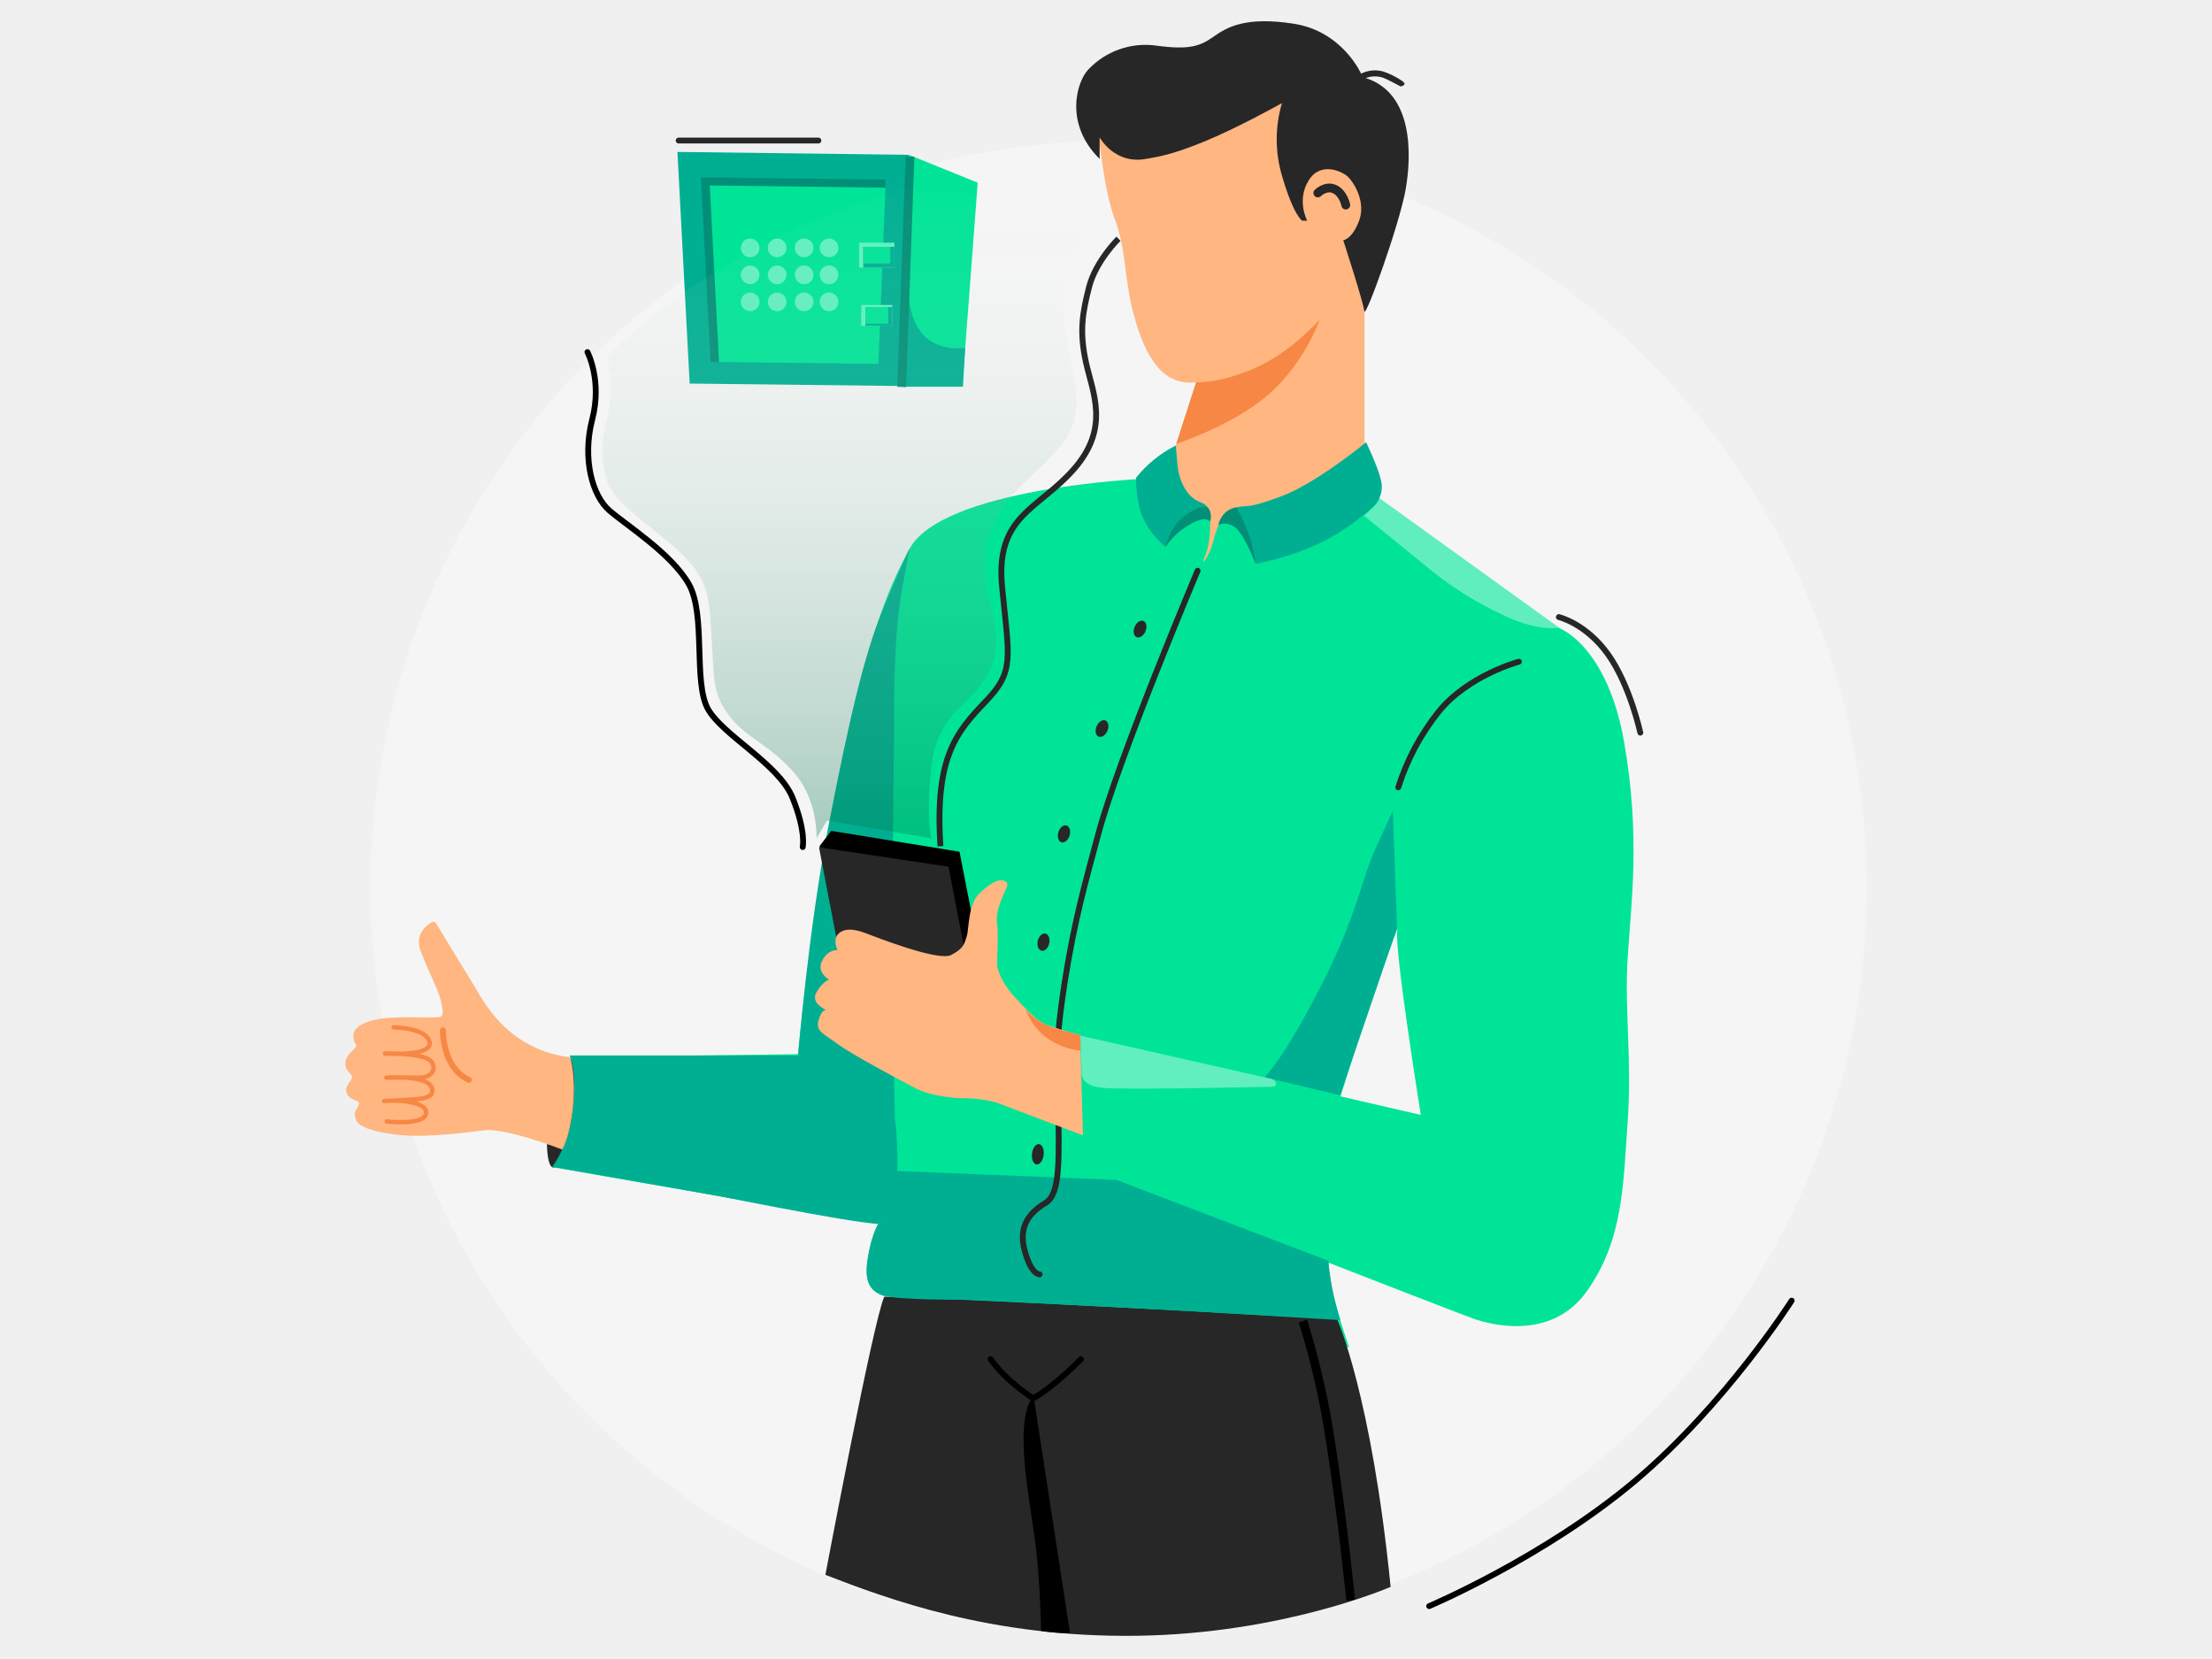
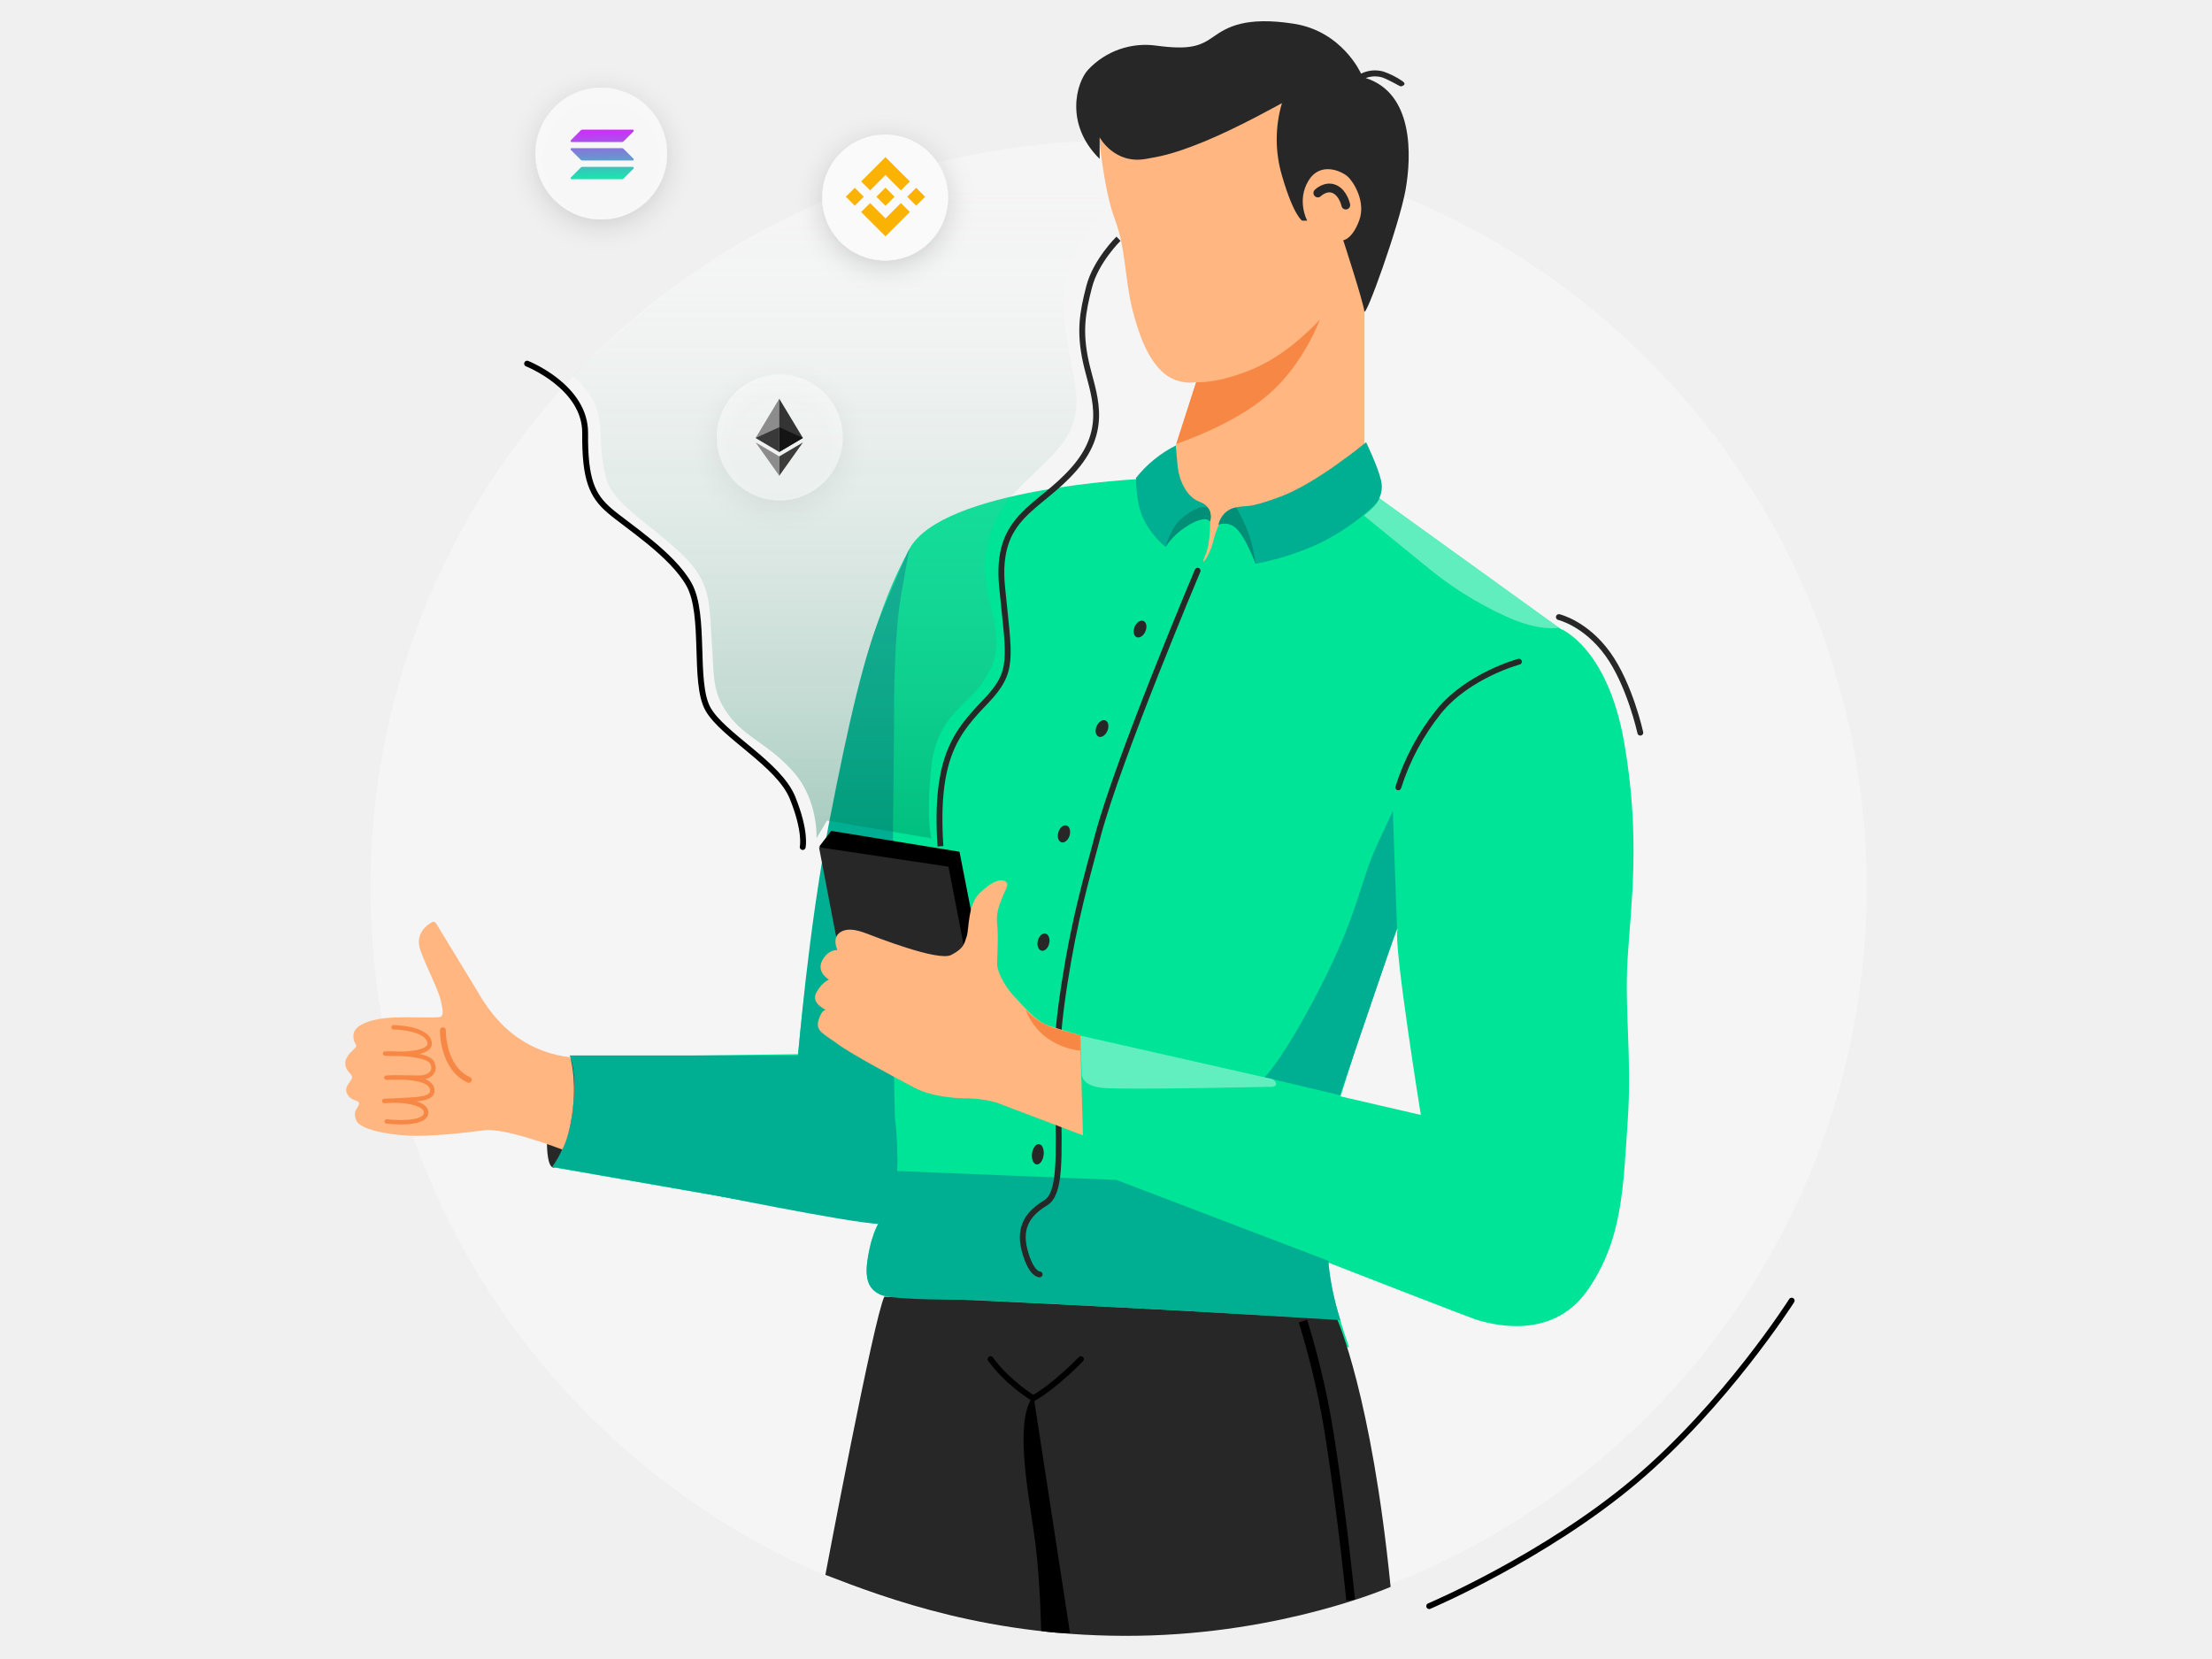
- <svg xmlns="http://www.w3.org/2000/svg" width="756" height="567" viewBox="0 0 756 567">
+ <svg xmlns="http://www.w3.org/2000/svg" xmlns:xlink="http://www.w3.org/1999/xlink" width="756" height="567" viewBox="0 0 756 567">
  <defs>
    <linearGradient id="linear-gradient" x1="0.5" x2="0.5" y2="1" gradientUnits="objectBoundingBox">
      <stop offset="0" stop-color="#fff" stop-opacity="0" />
      <stop offset="1" stop-color="#00724c" stop-opacity="0.322" />
    </linearGradient>
+     <filter id="Ellipse_74" x="267.5" y="34.5" width="70" height="70" filterUnits="userSpaceOnUse">
+       <feOffset dy="2" input="SourceAlpha" />
+       <feGaussianBlur stdDeviation="4.5" result="blur" />
+       <feFlood flood-opacity="0.161" />
+       <feComposite operator="in" in2="blur" />
+       <feComposite in="SourceGraphic" />
+     </filter>
+     <filter id="Ellipse_76" x="231.5" y="117.5" width="70" height="70" filterUnits="userSpaceOnUse">
+       <feOffset dy="3" input="SourceAlpha" />
+       <feGaussianBlur stdDeviation="4.5" result="blur-2" />
+       <feFlood flood-opacity="0.161" />
+       <feComposite operator="in" in2="blur-2" />
+       <feComposite in="SourceGraphic" />
+     </filter>
+     <filter id="Ellipse_75" x="169.5" y="18.5" width="72" height="72" filterUnits="userSpaceOnUse">
+       <feOffset dy="2" input="SourceAlpha" />
+       <feGaussianBlur stdDeviation="4.5" result="blur-3" />
+       <feFlood flood-opacity="0.161" />
+       <feComposite operator="in" in2="blur-3" />
+       <feComposite in="SourceGraphic" />
+     </filter>
+     <linearGradient id="linear-gradient-2" x1="0.907" y1="1.512" x2="0.355" y2="-3.91" gradientUnits="objectBoundingBox">
+       <stop offset="0" stop-color="#00ffa3" />
+       <stop offset="1" stop-color="#dc1fff" />
+     </linearGradient>
+     <linearGradient id="linear-gradient-3" x1="0.666" y1="5.175" x2="0.114" y2="-0.247" xlink:href="#linear-gradient-2" />
+     <linearGradient id="linear-gradient-4" x1="0.786" y1="3.356" x2="0.234" y2="-2.067" xlink:href="#linear-gradient-2" />
  </defs>
  <g id="herocover" transform="translate(-1060 -223)">
    <rect id="Rectangle_90" data-name="Rectangle 90" width="756" height="567" transform="translate(1060 223)" fill="#fff" opacity="0" />
    <g id="herocover-2" data-name="herocover" transform="translate(1178 230.251)">
      <ellipse id="Ellipse_73" data-name="Ellipse 73" cx="255.671" cy="255.417" rx="255.671" ry="255.417" transform="translate(8.638 40.749)" fill="#f5f5f5" />
      <g id="head" transform="translate(249.823)">
        <path id="Path_101" data-name="Path 101" d="M14413.4-826.05s1.65,18.9,5.484,28.968,3.309,20.289,6.088,31.184,6.218,17.809,11.027,21.754a13.883,13.883,0,0,0,10.708,2.743l-7.213,22.318-7.388,16.988,15.142,25.154,18.561-2.833,38.415-18.1v-68.478l4.885-33.555-2.541-22.028-15.824-18.316-33.946-6.2Z" transform="translate(-14405.692 864.749)" fill="#ffb681" />
        <path id="Path_99" data-name="Path 99" d="M14473.494-836.757a43.743,43.743,0,0,0,0,24.763c3.963,13.7,6.9,15.418,6.9,15.418h1.734s-3.7-6.792.4-13.612,11.5-3.237,13.469-1.445,6.3,8.613,3.872,15.058-5.434,6.676-5.434,6.676,6.909,21.228,7.2,24.234,11.95-29.45,14.089-41.358,2.719-33.126-13.595-38.3a8.987,8.987,0,0,1,5.787-.169c2.684,1.052,5.919,3.026,6.13,3.026s2.474-.5.579-1.842a27.031,27.031,0,0,0-6.524-3.262,10.728,10.728,0,0,0-7.577.737c0-.026-6.358-14.448-22.948-17.049s-22.949,1.214-27.515,4.451-8.236,4.537-19.45,3.035a26.822,26.822,0,0,0-23.295,8.15c-4.1,4.335-8.207,18.714,3.873,30.549v-7.355s5.028,9.335,15.838,7.355c4.064-.744,8.426-1.219,20.043-5.983S14473.494-836.757,14473.494-836.757Z" transform="translate(-14403.181 864.749)" fill="#272727" />
        <path id="Path_100" data-name="Path 100" d="M14434.243-801.909s-.845-4.135-3.868-5.469-5.691,1.334-5.691,1.334" transform="translate(-14342.11 864.749)" fill="none" stroke="#272727" stroke-linecap="round" stroke-width="3" />
        <path id="Path_102" data-name="Path 102" d="M14440.327-741.379l-6.772,21.071s19.345-6.271,31.545-16.892,17.515-25.607,17.515-25.607-9.942,11.329-22.37,16.7S14440.327-741.379,14440.327-741.379Z" transform="translate(-14399.353 864.749)" fill="#f78744" />
      </g>
      <path id="Path_107" data-name="Path 107" d="M14607.849-702.373l62.808,45.277s16,6.1,21.726,38.63,2.341,55.783,1.221,73.928,1.521,33.94,0,55.965-1.623,40.43-13.859,57.764-33.248,11.367-38.418,9.644-138.664-53.862-138.664-53.862a16.594,16.594,0,0,0,4.941-9.334c1.255-6.353-.706-33.414-.706-33.414l116.027,26.825s-9.335-57.807-8-63.219S14601.2-515.5,14601.2-515.5l-10.665,34.024s-1.121,37.636,2.016,50.181a198.476,198.476,0,0,0,5.854,19.758L14440.53-429.1s-8.566,0-6.73-11.828,3.93-12.732,3.93-12.732l-111.389-19.4s5.435-9.014,6.628-18.691a64.639,64.639,0,0,0-.795-18.956l77.877-.994s4.706-50.106,13.189-90.536,13.653-61.44,24.921-82.185,79.137-23.893,79.137-23.893l23.6,14.39s.286,7.391-1.71,11.893,1.3.511,2.646-4.456a33.377,33.377,0,0,1,2.182-6.451l4.733-2.46Z" transform="translate(-14255.322 864.749)" fill="#00e497" />
      <path id="Path_103" data-name="Path 103" d="M14462.831-720.851s4.02,8.279,5.087,12.948a9.147,9.147,0,0,1-2.531,8.911,77.542,77.542,0,0,1-18.56,12.731,95.006,95.006,0,0,1-21.776,6.951s-3.039-8.368-6.209-11.709-6.472-1.655-6.472-1.655a7.72,7.72,0,0,1,5.649-5.817c4.8-1.156,3.235.76,15.551-3.775S14462.831-720.851,14462.831-720.851Z" transform="translate(-14113.938 864.749)" fill="#00af92" />
      <path id="Path_104" data-name="Path 104" d="M14496.188-693.73s1.469-4.935-3.467-6.714-7.294-8-7.693-12.717-.577-6.581-.577-6.581a40.81,40.81,0,0,0-13.606,11.071c.045.044-.177,8.359,2.624,14.184a28.547,28.547,0,0,0,7.47,9.382,24.255,24.255,0,0,1,5.856-6.086c3.449-2.345,4.7-2.879,6.652-3.3A2.548,2.548,0,0,1,14496.188-693.73Z" transform="translate(-14200.6 864.749)" fill="#00af92" />
      <path id="Path_105" data-name="Path 105" d="M14476.106-694.639c-3.677,3.3-5.284,9.514-5.284,9.514a23.758,23.758,0,0,1,5.15-5.572c3.157-2.4,5.633-3.51,7.463-3.809a2.759,2.759,0,0,1,2.625.688s.786-2.6-.548-4.31S14479.783-697.94,14476.106-694.639Z" transform="translate(-14190.475 864.749)" fill="#028f77" />
      <path id="Path_106" data-name="Path 106" d="M14461.629-698.588a62.083,62.083,0,0,1,4.428,9.616,49.554,49.554,0,0,1,2.133,9.66s-2.96-8.106-6.039-11.551a5.812,5.812,0,0,0-6.625-1.825,8.377,8.377,0,0,1,2.2-3.975A7.189,7.189,0,0,1,14461.629-698.588Z" transform="translate(-14157.076 864.749)" fill="#028f77" />
      <path id="Path_108" data-name="Path 108" d="M14584.277-421.074s11.716,25.806,18.266,91.418c0,0-36.539,16.026-86.685,16.715s-85.473-12.709-106.5-20.808c0,0,16.588-87.961,20.156-95.1,0,0,21.337.7,60.187,2.647s95.211,5.127,95.211,5.127" transform="translate(-14245.268 864.749)" fill="#272727" />
      <path id="Path_109" data-name="Path 109" d="M14439.334-325.622s-2.742-27.562-6.788-53.542a279.7,279.7,0,0,0-9.337-41.23c.063.194.03.095,0,0-.023-.075-.12-.367-.189-.574h0" transform="translate(-14095.715 865.241)" fill="none" stroke="#000" stroke-width="3" />
      <path id="Path_110" data-name="Path 110" d="M14546.1-407.481s-8.617,9.014-16.3,13.388c0,0-8.882-5.435-14.581-13.388" transform="translate(-14294.674 864.749)" fill="none" stroke="#000" stroke-linecap="round" stroke-width="2" />
      <path id="Path_111" data-name="Path 111" d="M14522.365-394.755l12.46,80.936a70.123,70.123,0,0,1-9.882-.755s-.236-15.665-1.883-29.3-6.9-37.565-2.274-48.476l1.128-2.4Z" transform="translate(-14287.111 864.749)" />
      <path id="Path_112" data-name="Path 112" d="M14351.86-621.595s-3.579-16.437-11.135-26.909-16.7-12.593-16.7-12.593" transform="translate(-13909.244 864.749)" fill="none" stroke="#272727" stroke-linecap="round" stroke-width="2" />
      <path id="Path_113" data-name="Path 113" d="M14406.737-645.853s-17.365,4.639-27.439,17.1a80,80,0,0,0-13.786,25.849" transform="translate(-14005.611 864.749)" fill="none" stroke="#272727" stroke-linecap="round" stroke-width="2" />
      <path id="Path_114" data-name="Path 114" d="M14418.488-657.478s-6.565,1.418-17.908-3.771a121.788,121.788,0,0,1-27.905-17.573c-8.326-6.818-20.815-16.954-20.815-16.954s4.638-3.531,5.313-5.909Z" transform="translate(-14003.709 864.749)" fill="#fff" opacity="0.38" />
      <path id="Path_115" data-name="Path 115" d="M14584.48-439.685a96.77,96.77,0,0,0,3.977,18.864l-54.45-3.263-72.245-3.722s-26.159.29-30.341-1.647-6.729-5.105-3.249-18.333c2.97-8.772,3.425-6.974,5.617-13.831a61.84,61.84,0,0,0,2.583-10.188l75.533,3.059,72.575,27.7Z" transform="translate(-14248.357 864.749)" fill="#00af92" />
      <path id="Path_116" data-name="Path 116" d="M14451.023-594.854l1.427,39.971-19.476,57.2-25.8-6.118s6.322-5.914,19.17-31,13.562-36.046,19.17-48.18S14451.023-594.854,14451.023-594.854Z" transform="translate(-14092.988 864.749)" fill="#00af92" />
      <ellipse id="Ellipse_60" data-name="Ellipse 60" cx="4" cy="19" rx="4" ry="19" transform="translate(75.01 392.334) rotate(-172)" fill="#272727" />
      <path id="Path_117" data-name="Path 117" d="M14693-668.14c-2.692,16.3-2.307,43.791-2.307,43.791l-.628,64.235s.4,65.341,1.194,75.813,1.058,11-1.194,18.293a79.607,79.607,0,0,1-4.9,12.328l-111.316-19.552s5.834-7.158,7.159-20.149-1.193-17.9-1.193-17.9h78.077s3.447-42.75,10.473-78.938,12.237-58.246,18.1-72.377,9.466-21.862,9.466-21.862" transform="translate(-14503.125 864.749)" fill="#00af92" />
      <path id="Path_118" data-name="Path 118" d="M14645.72-489.485s-.647,10.55-9.9,16.825-21.631,8.079-31.983,8.628-25.884-.706-25.884-.706,52.4,10.746,61.809,10.981c-.078-.078,6.509-9.02,6.667-18.9A133.386,133.386,0,0,0,14645.72-489.485Z" transform="translate(-14457.756 864.749)" fill="#00af92" />
      <path id="Path_119" data-name="Path 119" d="M14535.085-676.941s-27.106,64.181-34.052,90.391c-4.035,15.228-8.01,28.591-11.426,50.629s-2.428,27.95-2.24,37.524c.448,22.85.9,34.388-4.256,37.524s-9.408,7.617-7.168,16.13,5.151,8.289,5.151,8.289" transform="translate(-14243.777 864.749)" fill="none" stroke="#272727" stroke-linecap="round" stroke-linejoin="round" stroke-width="2" />
      <ellipse id="Ellipse_53" data-name="Ellipse 53" cx="2" cy="3" rx="2" ry="3" transform="matrix(-0.921, -0.391, 0.391, -0.921, 272.307, 211.292)" fill="#272727" />
      <ellipse id="Ellipse_54" data-name="Ellipse 54" cx="2" cy="3" rx="2" ry="3" transform="matrix(-0.921, -0.391, 0.391, -0.921, 259.307, 245.292)" fill="#272727" />
      <ellipse id="Ellipse_55" data-name="Ellipse 55" cx="2" cy="3" rx="2" ry="3" transform="translate(246.674 281.202) rotate(-163)" fill="#272727" />
      <ellipse id="Ellipse_56" data-name="Ellipse 56" cx="2" cy="3" rx="2" ry="3" transform="translate(239.912 318.122) rotate(-167)" fill="#272727" />
      <ellipse id="Ellipse_57" data-name="Ellipse 57" cx="2" cy="3.5" rx="2" ry="3.5" transform="translate(238.258 390.97) rotate(-173)" fill="#272727" />
      <path id="Path_120" data-name="Path 120" d="M14563.548-790.41s-7.765,7.608-10.04,16.472-3.374,15.217-1.1,25.649,8.313,22.3-3.922,36.414-27.138,15.942-24.707,40.572,4.235,28.708-5.569,38.983-17.55,18.805-15.511,49.553" transform="translate(-14299.281 864.749)" fill="none" stroke="#272727" stroke-width="2" />
      <path id="Path_147" data-name="Path 147" d="M6578.525-2703.083l-6.22-31.813-43.846-7.138-3.977,5.2,6.832,35.382Z" transform="translate(-6362.371 3018.749)" />
      <path id="Path_146" data-name="Path 146" d="M6578.729-2696.557l-6.424-33.241-44.253-6.628,6.729,35.076Z" transform="translate(-6366.143 3018.749)" fill="#272727" />
      <path id="Path_145" data-name="Path 145" d="M6579.137-2672.186l.966,34.225-29.746-11.283a41.421,41.421,0,0,0-9.186-1.373c-3.862.061-12.49-.423-18.4-3.5s-21.872-11.615-26.578-15.114-7.6-4.284-6.456-8.145,2.595-3.439,2.595-3.439-5.37-2.232-3.379-5.913,4.344-4.465,4.344-4.465-4.344-2.443-2.353-6.426,5.249-3.681,5.249-3.681-1.87-3.771.543-5.762,5.973-1.177,9.111,0,24.736,9.744,29.2,7.451,4.466-3.922,5.31-6.335.332-10.89,4.435-14.812,6.818-4.948,8.628-4.1.181,2.775-.6,4.887-2.594,5.491-2.051,9.835-.121,12.64,0,14.028,1.448,6,6.094,10.951,7.482,8.4,12.127,9.91S6579.137-2672.186,6579.137-2672.186Z" transform="translate(-6327.973 3018.749)" fill="#ffb681" />
      <path id="Path_148" data-name="Path 148" d="M6508.139-2672.135v5.2a23.557,23.557,0,0,1-11.371-4.316,21.609,21.609,0,0,1-7.333-9.7,22.335,22.335,0,0,0,10.164,6.451C6505.819-2672.785,6508.139-2672.135,6508.139-2672.135Z" transform="translate(-6256.936 3018.749)" fill="#f78744" />
-       <path id="Path_149" data-name="Path 149" d="M6584.154-2905.67s5.1,9.687,1.632,23.045,0,26.052,5.914,31.151,21.363,14.836,27.174,25.237,1.427,33.394,6.423,42.469,24.268,18.813,28.958,30.437,3.467,16.824,3.467,16.824" transform="translate(-6501.383 3018.749)" fill="none" stroke="#000" stroke-linecap="round" stroke-linejoin="round" stroke-width="2" />
+       <path id="Path_149" data-name="Path 149" d="M6563.528-2901.718s19.981,7.88,19.841,23.781,2.417,21.365,8.331,26.463,21.363,14.836,27.174,25.237,1.427,33.394,6.423,42.469,24.268,18.813,28.958,30.437,3.467,16.824,3.467,16.824" transform="translate(-6501.383 3018.749)" fill="none" stroke="#000" stroke-linecap="round" stroke-linejoin="round" stroke-width="2" />
      <path id="Path_150" data-name="Path 150" d="M6739.35-2664.672a38.489,38.489,0,0,1-17.869-6.66c-8.958-6.173-13.553-15.5-14.759-17.4s-13.03-21.373-13.03-21.373-.558-1.346-1.718-.65-6.033,3.6-3.759,9.77,6.034,13.135,6.916,17.033.789,4.78,0,5.43-12.208-.186-18.751.464-10.941,2.819-11.127,5.743,1.393,3.2.882,4.084-3.9,3.063-3.667,5.894,2.645,3.342,2.274,4.781-3.016,3.063-1.531,5.616,4.409,1.694,3.9,3.411-2.135,2.042-.975,5.291,10.384,4.943,17.717,5.361,19.042-.905,26.188-1.833,26.56,6.587,26.56,6.587,2.6-4.039,3.708-14.551S6739.35-2664.672,6739.35-2664.672Z" transform="translate(-6662.458 3018.749)" fill="#ffb681" />
      <path id="Path_151" data-name="Path 151" d="M6487.058-2657.441l-64.528-14.6.482,13.274s-.181,3.862,7.18,4.585,56.866-.38,56.866-.38,2.606.317,2.311-1.2S6487.058-2657.441,6487.058-2657.441Z" transform="translate(-6171.284 3018.749)" fill="#61efbf" />
-       <g id="Group_160" data-name="Group 160" transform="translate(113.527 40.78)">
-         <path id="Path_152" data-name="Path 152" d="M6496.476-2989.723l4.179,79.167,71.75.828,3.2-79Z" transform="translate(-6496.476 2993.616)" fill="#00af92" />
-         <path id="Path_153" data-name="Path 153" d="M6496.475-2989.723l3.333,63.144,57.229.66,2.55-63.014Z" transform="translate(-6488.468 3002.286)" fill="#028f77" />
-         <path id="Path_155" data-name="Path 155" d="M6496.476-2989.723l3.171,60.375,54.467.632,2.427-60.251Z" transform="translate(-6485.422 3005.084)" fill="#00e497" />
-         <circle id="Ellipse_61" data-name="Ellipse 61" cx="3.193" cy="3.193" r="3.193" transform="translate(21.658 33.497)" fill="#61efbf" />
-         <circle id="Ellipse_68" data-name="Ellipse 68" cx="3.193" cy="3.193" r="3.193" transform="translate(21.658 42.72)" fill="#61efbf" />
-         <circle id="Ellipse_72" data-name="Ellipse 72" cx="3.193" cy="3.193" r="3.193" transform="translate(21.658 51.944)" fill="#61efbf" />
-         <circle id="Ellipse_62" data-name="Ellipse 62" cx="3.193" cy="3.193" r="3.193" transform="translate(30.882 33.497)" fill="#61efbf" />
-         <circle id="Ellipse_67" data-name="Ellipse 67" cx="3.193" cy="3.193" r="3.193" transform="translate(30.882 42.72)" fill="#61efbf" />
-         <circle id="Ellipse_71" data-name="Ellipse 71" cx="3.193" cy="3.193" r="3.193" transform="translate(30.882 51.944)" fill="#61efbf" />
-         <circle id="Ellipse_63" data-name="Ellipse 63" cx="3.193" cy="3.193" r="3.193" transform="translate(40.105 33.497)" fill="#61efbf" />
-         <circle id="Ellipse_66" data-name="Ellipse 66" cx="3.193" cy="3.193" r="3.193" transform="translate(40.105 42.72)" fill="#61efbf" />
-         <circle id="Ellipse_70" data-name="Ellipse 70" cx="3.193" cy="3.193" r="3.193" transform="translate(40.105 51.944)" fill="#61efbf" />
-         <circle id="Ellipse_64" data-name="Ellipse 64" cx="3.193" cy="3.193" r="3.193" transform="translate(48.62 33.497)" fill="#61efbf" />
-         <circle id="Ellipse_65" data-name="Ellipse 65" cx="3.193" cy="3.193" r="3.193" transform="translate(48.62 42.72)" fill="#61efbf" />
-         <circle id="Ellipse_69" data-name="Ellipse 69" cx="3.193" cy="3.193" r="3.193" transform="translate(48.62 51.944)" fill="#61efbf" />
-         <path id="Path_154" data-name="Path 154" d="M6497.074-2995.21h47.75" transform="translate(-6496.649 2995.21)" fill="none" stroke="#272727" stroke-linecap="round" stroke-linejoin="round" stroke-width="2" />
-         <g id="Group_158" data-name="Group 158" transform="translate(62.101 34.916)">
-           <rect id="Rectangle_88" data-name="Rectangle 88" width="12.062" height="8.514" fill="#61efbf" />
-           <rect id="Rectangle_89" data-name="Rectangle 89" width="10.643" height="7.095" transform="translate(1.419 1.419)" fill="#00af92" />
-           <rect id="Rectangle_87" data-name="Rectangle 87" width="9.224" height="5.676" transform="translate(1.419 1.419)" fill="#00e497" />
-         </g>
-         <g id="Group_159" data-name="Group 159" transform="translate(62.81 56.201)">
-           <rect id="Rectangle_88-2" data-name="Rectangle 88" width="10.643" height="7.095" fill="#61efbf" />
-           <rect id="Rectangle_89-2" data-name="Rectangle 89" width="9.224" height="6.386" transform="translate(1.419 0.71)" fill="#00af92" />
-           <rect id="Rectangle_87-2" data-name="Rectangle 87" width="7.805" height="5.676" transform="translate(1.419 0.71)" fill="#00e497" />
-         </g>
-         <path id="Path_156" data-name="Path 156" d="M6606.806-2988.615l23.5,9.511-5.258,69.564H6603.9Z" transform="translate(-6527.679 2993.512)" fill="#00e497" />
-         <path id="Path_157" data-name="Path 157" d="M6607.35-2926s-1.2,9.262,4.063,16.316,15.142,5.455,15.142,5.455l-.752,13.262h-20.034Z" transform="translate(-6528.223 2975.106)" fill="#00af92" />
-         <line id="Line_17" data-name="Line 17" x1="2.838" y2="78.757" transform="translate(76.646 5.47)" fill="none" stroke="#028f77" stroke-width="3" />
-       </g>
-       <path id="Path_158" data-name="Path 158" d="M6652.723-2954.705s-17.447,15.75-14.986,36.914,5.906,24.609,3.445,35.437-18.209,20.179-24.116,29.531-8.367,19.2-4.43,33.961,1.476,20.18-3.446,27.07-15.046,11.074-16.838,28.1,0,24.195,0,24.195l-35.62-6.049-3.584,6.049s.672-12.993-7.841-22.626-16.354-11.65-22.179-19.49-4.929-13.218-5.825-25.763,0-19.49-10.3-29.347-23.076-16.914-25.54-25.2a36.449,36.449,0,0,1,0-20.427c1.345-4.216,2.016-14.857,0-21.8,0,0,55.11-60.487,163.539-68.776Z" transform="translate(-6392.084 3018.749)" fill="url(#linear-gradient)" />
+       <path id="Path_158" data-name="Path 158" d="M6652.723-2954.705s-17.447,15.75-14.986,36.914,5.906,24.609,3.445,35.437-18.209,20.179-24.116,29.531-8.367,19.2-4.43,33.961,1.476,20.18-3.446,27.07-15.046,11.074-16.838,28.1,0,24.195,0,24.195l-35.62-6.049-3.584,6.049s.672-12.993-7.841-22.626-16.354-11.65-22.179-19.49-4.929-13.218-5.825-25.763,0-19.49-10.3-29.347-23.076-16.914-25.54-25.2-1.765-14.8-2.522-20.432-3.578-10.2-9.1-15.261c0,0,21.117-20.672,41.89-35.4s44.784-19.274,44.784-19.274,53.251-17.949,88.491-20.643Z" transform="translate(-6392.084 3018.749)" fill="url(#linear-gradient)" />
      <path id="Path_159" data-name="Path 159" d="M16.927.558S3.709-1.691,3.314,2.844C3.108,5.22,6.889,6.6,10.939,7.236a37.464,37.464,0,0,0,6.473.339s-3.492.015-7.748,0C5.718,7.558.985,7.587.84,10.1c-.724,5.831,15.439,5.415,15.439,5.415S8.134,15.2,5.273,14.935s-6.382,1.142-4.938,4.8,15.944,4.04,15.944,4.04S.124,21.755.879,26.829s12.031,5.736,12.031,5.736" transform="translate(31.102 375.706) rotate(177)" fill="none" stroke="#f78744" stroke-linecap="round" stroke-linejoin="round" stroke-width="1.5" />
      <path id="Path_160" data-name="Path 160" d="M6698.4-2673.89s-.241,12.837,8.87,16.955" transform="translate(-6665.029 3018.749)" fill="none" stroke="#f78744" stroke-linecap="round" stroke-width="2" />
      <path id="Path_161" data-name="Path 161" d="M6370.184-2581.476s-22.571,35.508-53.542,61.608-70.345,42.79-70.345,42.79" transform="translate(-5875.842 3018.749)" fill="none" stroke="#000" stroke-linecap="round" stroke-width="2" />
+       <g id="Group_172" data-name="Group 172" transform="translate(-1178 -231.251)">
+         <g id="Group_170" data-name="Group 170" transform="translate(3.2 3.2)">
+           <g id="Group_166" data-name="Group 166" transform="translate(1337.875 266.875)">
+             <g transform="matrix(1, 0, 0, 1, -281.07, -46.07)" filter="url(#Ellipse_74)">
+               <circle id="Ellipse_74-2" data-name="Ellipse 74" cx="21.5" cy="21.5" r="21.5" transform="translate(281 46)" fill="#fafafa" />
+             </g>
+             <g id="Layer_2" data-name="Layer 2" transform="translate(8.014 7.617)">
+               <g id="Layer_1" data-name="Layer 1">
+                 <path id="Path_172" data-name="Path 172" d="M8.284,11.384l5.261-5.261,5.264,5.264,3.061-3.061L13.546,0,5.223,8.322l3.061,3.061M0,13.546l3.061-3.062,3.061,3.061L3.061,16.606Zm8.284,2.162,5.261,5.261,5.264-5.263,3.063,3.06,0,0-8.325,8.325L5.223,18.769l0,0,3.066-3.057m12.684-2.16,3.061-3.061,3.061,3.061L24.03,16.608Z" fill="#fbb303" />
+                 <path id="Path_173" data-name="Path 173" d="M969.4,966.3h0L966.3,963.19l-2.3,2.3h0l-.264.264-.544.544,0,0,0,0,3.1,3.1L969.4,966.3v0h0" transform="translate(-952.752 -952.752)" fill="#fbb303" />
+               </g>
+             </g>
+           </g>
+         </g>
+         <g id="Group_171" data-name="Group 171" transform="translate(2.704 2.704)">
+           <g id="Group_165" data-name="Group 165" transform="translate(1301.894 348.894)">
+             <g transform="matrix(1, 0, 0, 1, -244.6, -127.6)" filter="url(#Ellipse_76)">
+               <circle id="Ellipse_76-2" data-name="Ellipse 76" cx="21.5" cy="21.5" r="21.5" transform="translate(245 128)" fill="#fff" opacity="0.4" />
+             </g>
+             <g id="Layer_x0020_1" transform="translate(13.658 8.679)">
+               <g id="_1421394342400">
+                 <g id="Group_163" data-name="Group 163">
+                   <path id="Path_164" data-name="Path 164" d="M383.677,0,383.5.6V18l.177.176,8.078-4.775Z" transform="translate(-375.598)" fill="#343434" />
+                   <path id="Path_165" data-name="Path 165" d="M8.078,0,0,13.4l8.078,4.775V0Z" fill="#8c8c8c" />
+                   <path id="Path_166" data-name="Path 166" d="M387.339,729.663l-.1.121v6.2l.1.291,8.083-11.384Z" transform="translate(-379.261 -709.954)" fill="#3c3c3b" />
+                   <path id="Path_167" data-name="Path 167" d="M8.078,736.274v-6.611L0,724.89Z" transform="translate(0 -709.954)" fill="#8c8c8c" />
+                   <path id="Path_168" data-name="Path 168" d="M392.07,480.777,400.148,476l-8.078-3.672Z" transform="translate(-383.992 -462.598)" fill="#141414" />
+                   <path id="Path_169" data-name="Path 169" d="M0,476l8.078,4.775V472.33Z" transform="translate(0 -462.598)" fill="#393939" />
+                 </g>
+               </g>
+             </g>
+           </g>
+         </g>
+         <g id="Group_169" data-name="Group 169" transform="translate(2.588 2.588)">
+           <g id="Group_164" data-name="Group 164" transform="translate(1240.899 251.899)">
+             <g transform="matrix(1, 0, 0, 1, -183.49, -30.49)" filter="url(#Ellipse_75)">
+               <circle id="Ellipse_75-2" data-name="Ellipse 75" cx="22.5" cy="22.5" r="22.5" transform="translate(183 30)" fill="#fafafa" opacity="0.85" />
+             </g>
+             <g id="solana-sol-logo" transform="translate(11.511 13.832)">
+               <path id="Path_174" data-name="Path 174" d="M3.491,234.306a.707.707,0,0,1,.5-.206H21.236a.353.353,0,0,1,.25.6l-3.407,3.407a.707.707,0,0,1-.5.206H.334a.353.353,0,0,1-.25-.6Z" transform="translate(0.02 -221.381)" fill="url(#linear-gradient-2)" />
+               <path id="Path_175" data-name="Path 175" d="M3.491.206A.727.727,0,0,1,3.991,0H21.236a.353.353,0,0,1,.25.6L18.079,4.01a.707.707,0,0,1-.5.206H.334a.353.353,0,0,1-.25-.6Z" transform="translate(0.02 0)" fill="url(#linear-gradient-3)" />
+               <path id="Path_176" data-name="Path 176" d="M18.079,116.506a.707.707,0,0,0-.5-.206H.334a.353.353,0,0,0-.25.6l3.407,3.407a.707.707,0,0,0,.5.206H21.236a.353.353,0,0,0,.25-.6Z" transform="translate(0.02 -109.981)" fill="url(#linear-gradient-4)" />
+             </g>
+           </g>
+         </g>
+       </g>
    </g>
  </g>
</svg>
